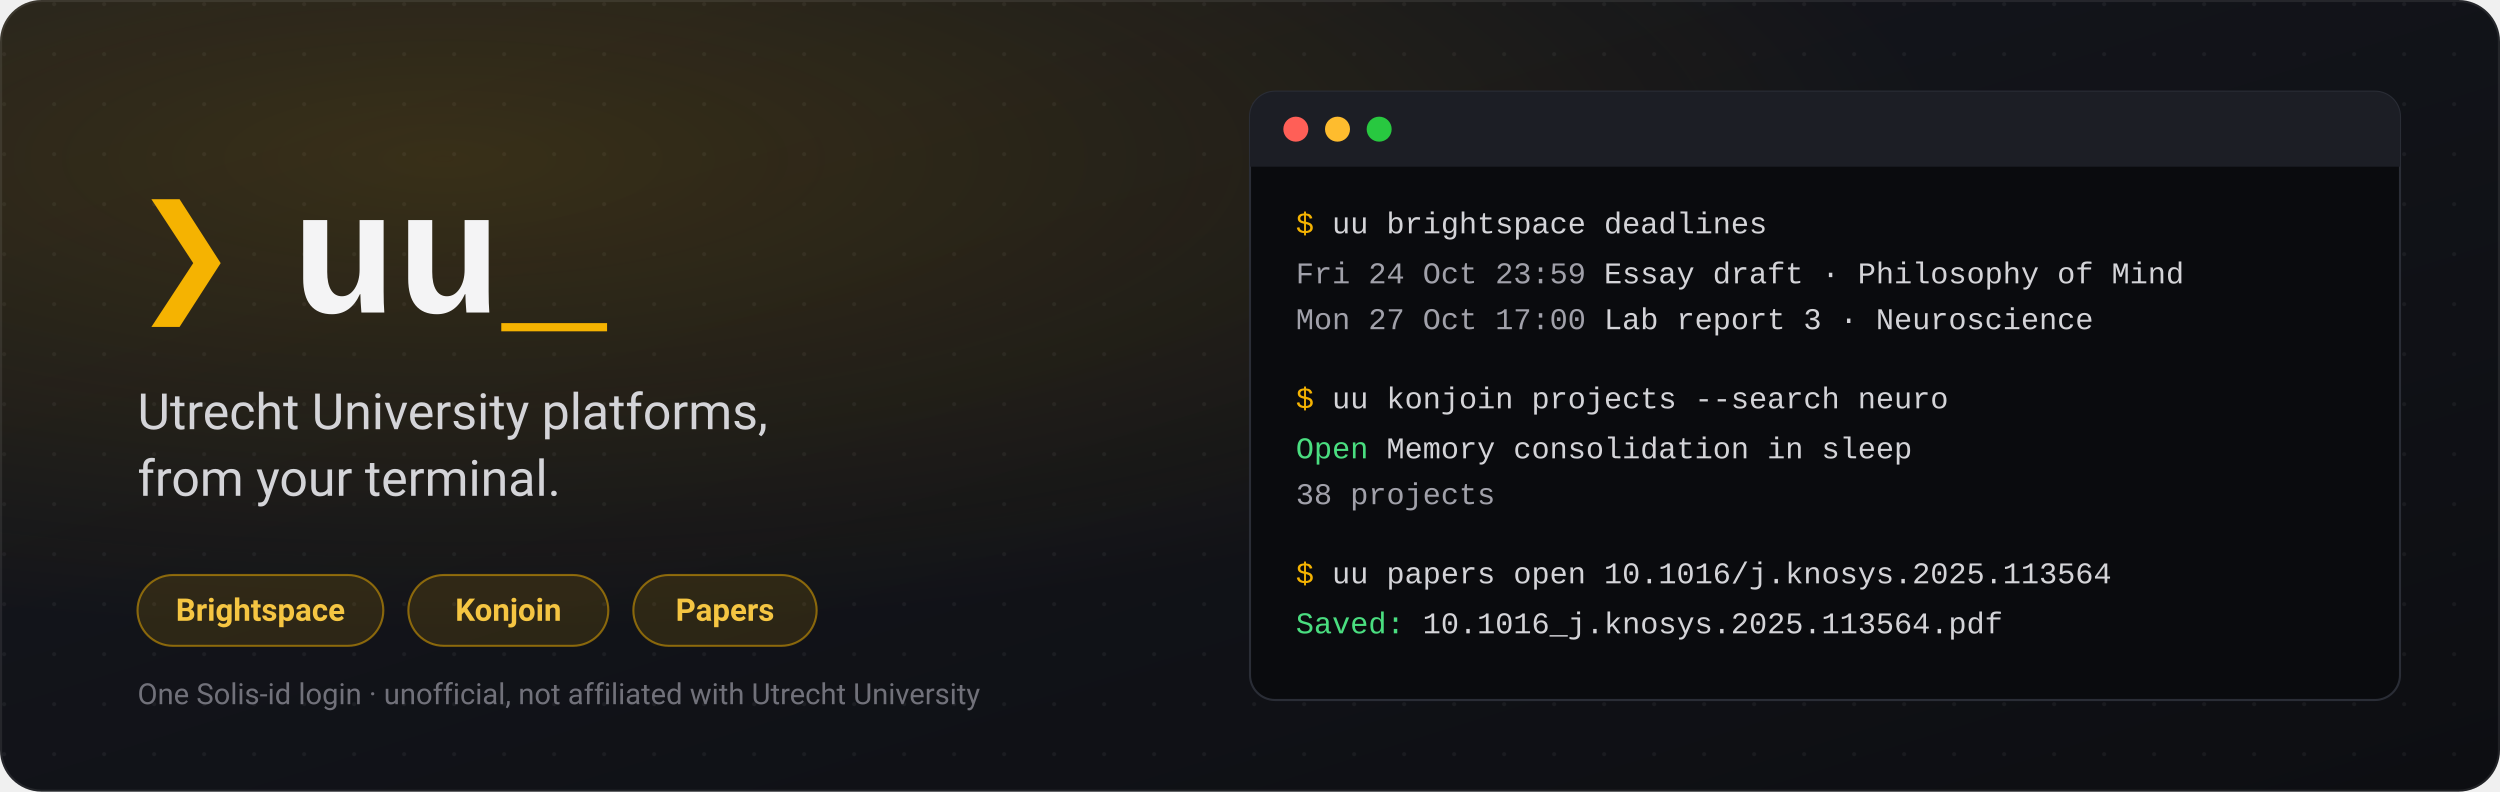
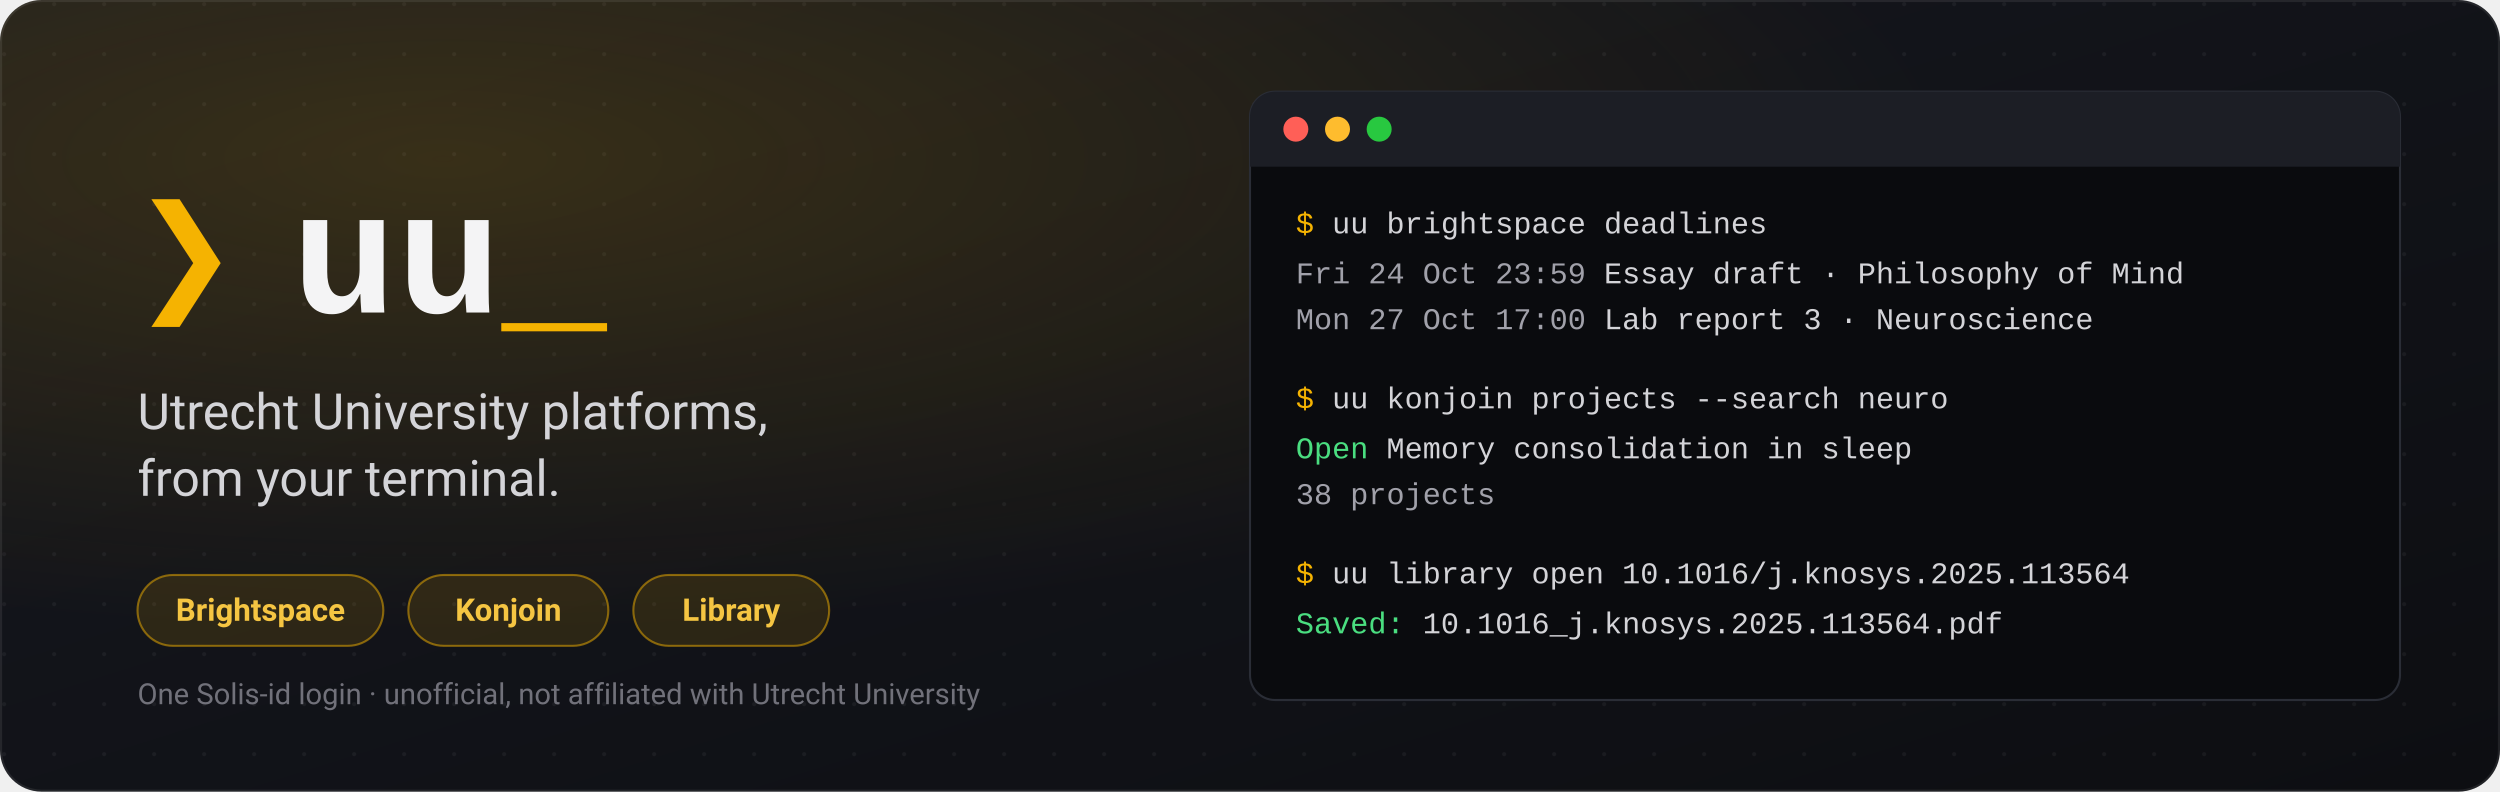
<svg xmlns="http://www.w3.org/2000/svg" width="1200" height="380" viewBox="0 0 1200 380" role="img" aria-labelledby="title desc">
  <defs>
    <linearGradient id="bg" x1="0" y1="0" x2="1" y2="1">
      <stop offset="0" stop-color="#16181f" />
      <stop offset="1" stop-color="#0d0e12" />
    </linearGradient>
    <radialGradient id="glow" cx="0.18" cy="0.2" r="0.6">
      <stop offset="0" stop-color="#f5b301" stop-opacity="0.16" />
      <stop offset="1" stop-color="#f5b301" stop-opacity="0" />
    </radialGradient>
    <pattern id="dots" width="24" height="24" patternUnits="userSpaceOnUse">
      <circle cx="2" cy="2" r="1" fill="#ffffff" fill-opacity="0.05" />
    </pattern>
    <clipPath id="card">
      <rect width="1200" height="380" rx="20" />
    </clipPath>
  </defs>
  <g clip-path="url(#card)">
    <rect width="1200" height="380" fill="url(#bg)" />
    <rect width="1200" height="380" fill="url(#dots)" />
    <rect width="1200" height="380" fill="url(#glow)" />
  </g>
  <rect x="0.5" y="0.5" width="1199" height="379" rx="19.5" fill="none" stroke="#ffffff" stroke-opacity="0.08" />
  <g font-family="ui-monospace, SFMono-Regular, Menlo, Consolas, 'Liberation Mono', monospace">
    <text x="64" y="150" font-size="84" font-weight="700" fill="#f5b301">❯</text>
    <text x="140" y="150" font-size="84" font-weight="700" fill="#f4f4f5">uu<tspan fill="#f5b301">_</tspan>
    </text>
  </g>
  <g font-family="system-ui, -apple-system, 'Segoe UI', Roboto, Helvetica, Arial, sans-serif">
    <text x="66" y="206" font-size="24" fill="#d4d4d8">Utrecht University platforms,</text>
    <text x="66" y="238" font-size="24" fill="#d4d4d8">from your terminal.</text>
    <g font-size="15" font-weight="600">
      <rect x="66" y="276" width="118" height="34" rx="17" fill="#f5b301" fill-opacity="0.12" stroke="#f5b301" stroke-opacity="0.5" />
      <text x="125" y="298" text-anchor="middle" fill="#f5c542">Brightspace</text>
      <rect x="196" y="276" width="96" height="34" rx="17" fill="#f5b301" fill-opacity="0.12" stroke="#f5b301" stroke-opacity="0.5" />
      <text x="244" y="298" text-anchor="middle" fill="#f5c542">Konjoin</text>
-       <rect x="304" y="276" width="88" height="34" rx="17" fill="#f5b301" fill-opacity="0.12" stroke="#f5b301" stroke-opacity="0.5" />
-       <text x="348" y="298" text-anchor="middle" fill="#f5c542">Papers</text>
+       <rect x="304" y="276" width="94" height="34" rx="17" fill="#f5b301" fill-opacity="0.12" stroke="#f5b301" stroke-opacity="0.5" />
+       <text x="351" y="298" text-anchor="middle" fill="#f5c542">Library</text>
    </g>
    <text x="66" y="338" font-size="14" fill="#71717a">One Solis-id login · unofficial, not affiliated with Utrecht University</text>
  </g>
  <g transform="translate(600 44)">
    <rect width="552" height="292" rx="12" fill="#0a0b0e" stroke="#2a2d36" />
    <path d="M12 0h528a12 12 0 0 1 12 12v24H0V12A12 12 0 0 1 12 0z" fill="#1c1e25" />
    <circle cx="22" cy="18" r="6" fill="#ff5f57" />
    <circle cx="42" cy="18" r="6" fill="#febc2e" />
    <circle cx="62" cy="18" r="6" fill="#28c840" />
    <g font-family="ui-monospace, SFMono-Regular, Menlo, Consolas, 'Liberation Mono', monospace" font-size="14.5" fill="#d4d4d8">
      <text x="22" y="68">
        <tspan fill="#f5b301">$</tspan> uu brightspace deadlines</text>
      <text x="22" y="92">
        <tspan fill="#a1a1aa">Fri 24 Oct 23:59</tspan>  Essay draft · Philosophy of Mind</text>
      <text x="22" y="114">
        <tspan fill="#a1a1aa">Mon 27 Oct 17:00</tspan>  Lab report 3 · Neuroscience</text>
      <text x="22" y="152">
        <tspan fill="#f5b301">$</tspan> uu konjoin projects --search neuro</text>
      <text x="22" y="176">
        <tspan fill="#4ade80">Open</tspan>     Memory consolidation in sleep</text>
      <text x="22" y="198">
        <tspan fill="#a1a1aa">38 projects</tspan>
      </text>
      <text x="22" y="236">
-         <tspan fill="#f5b301">$</tspan> uu papers open 10.1016/j.knosys.2025.113564</text>
+         <tspan fill="#f5b301">$</tspan> uu library open 10.1016/j.knosys.2025.113564</text>
      <text x="22" y="260">
        <tspan fill="#4ade80">Saved:</tspan> 10.1016_j.knosys.2025.113564.pdf</text>
    </g>
  </g>
</svg>
